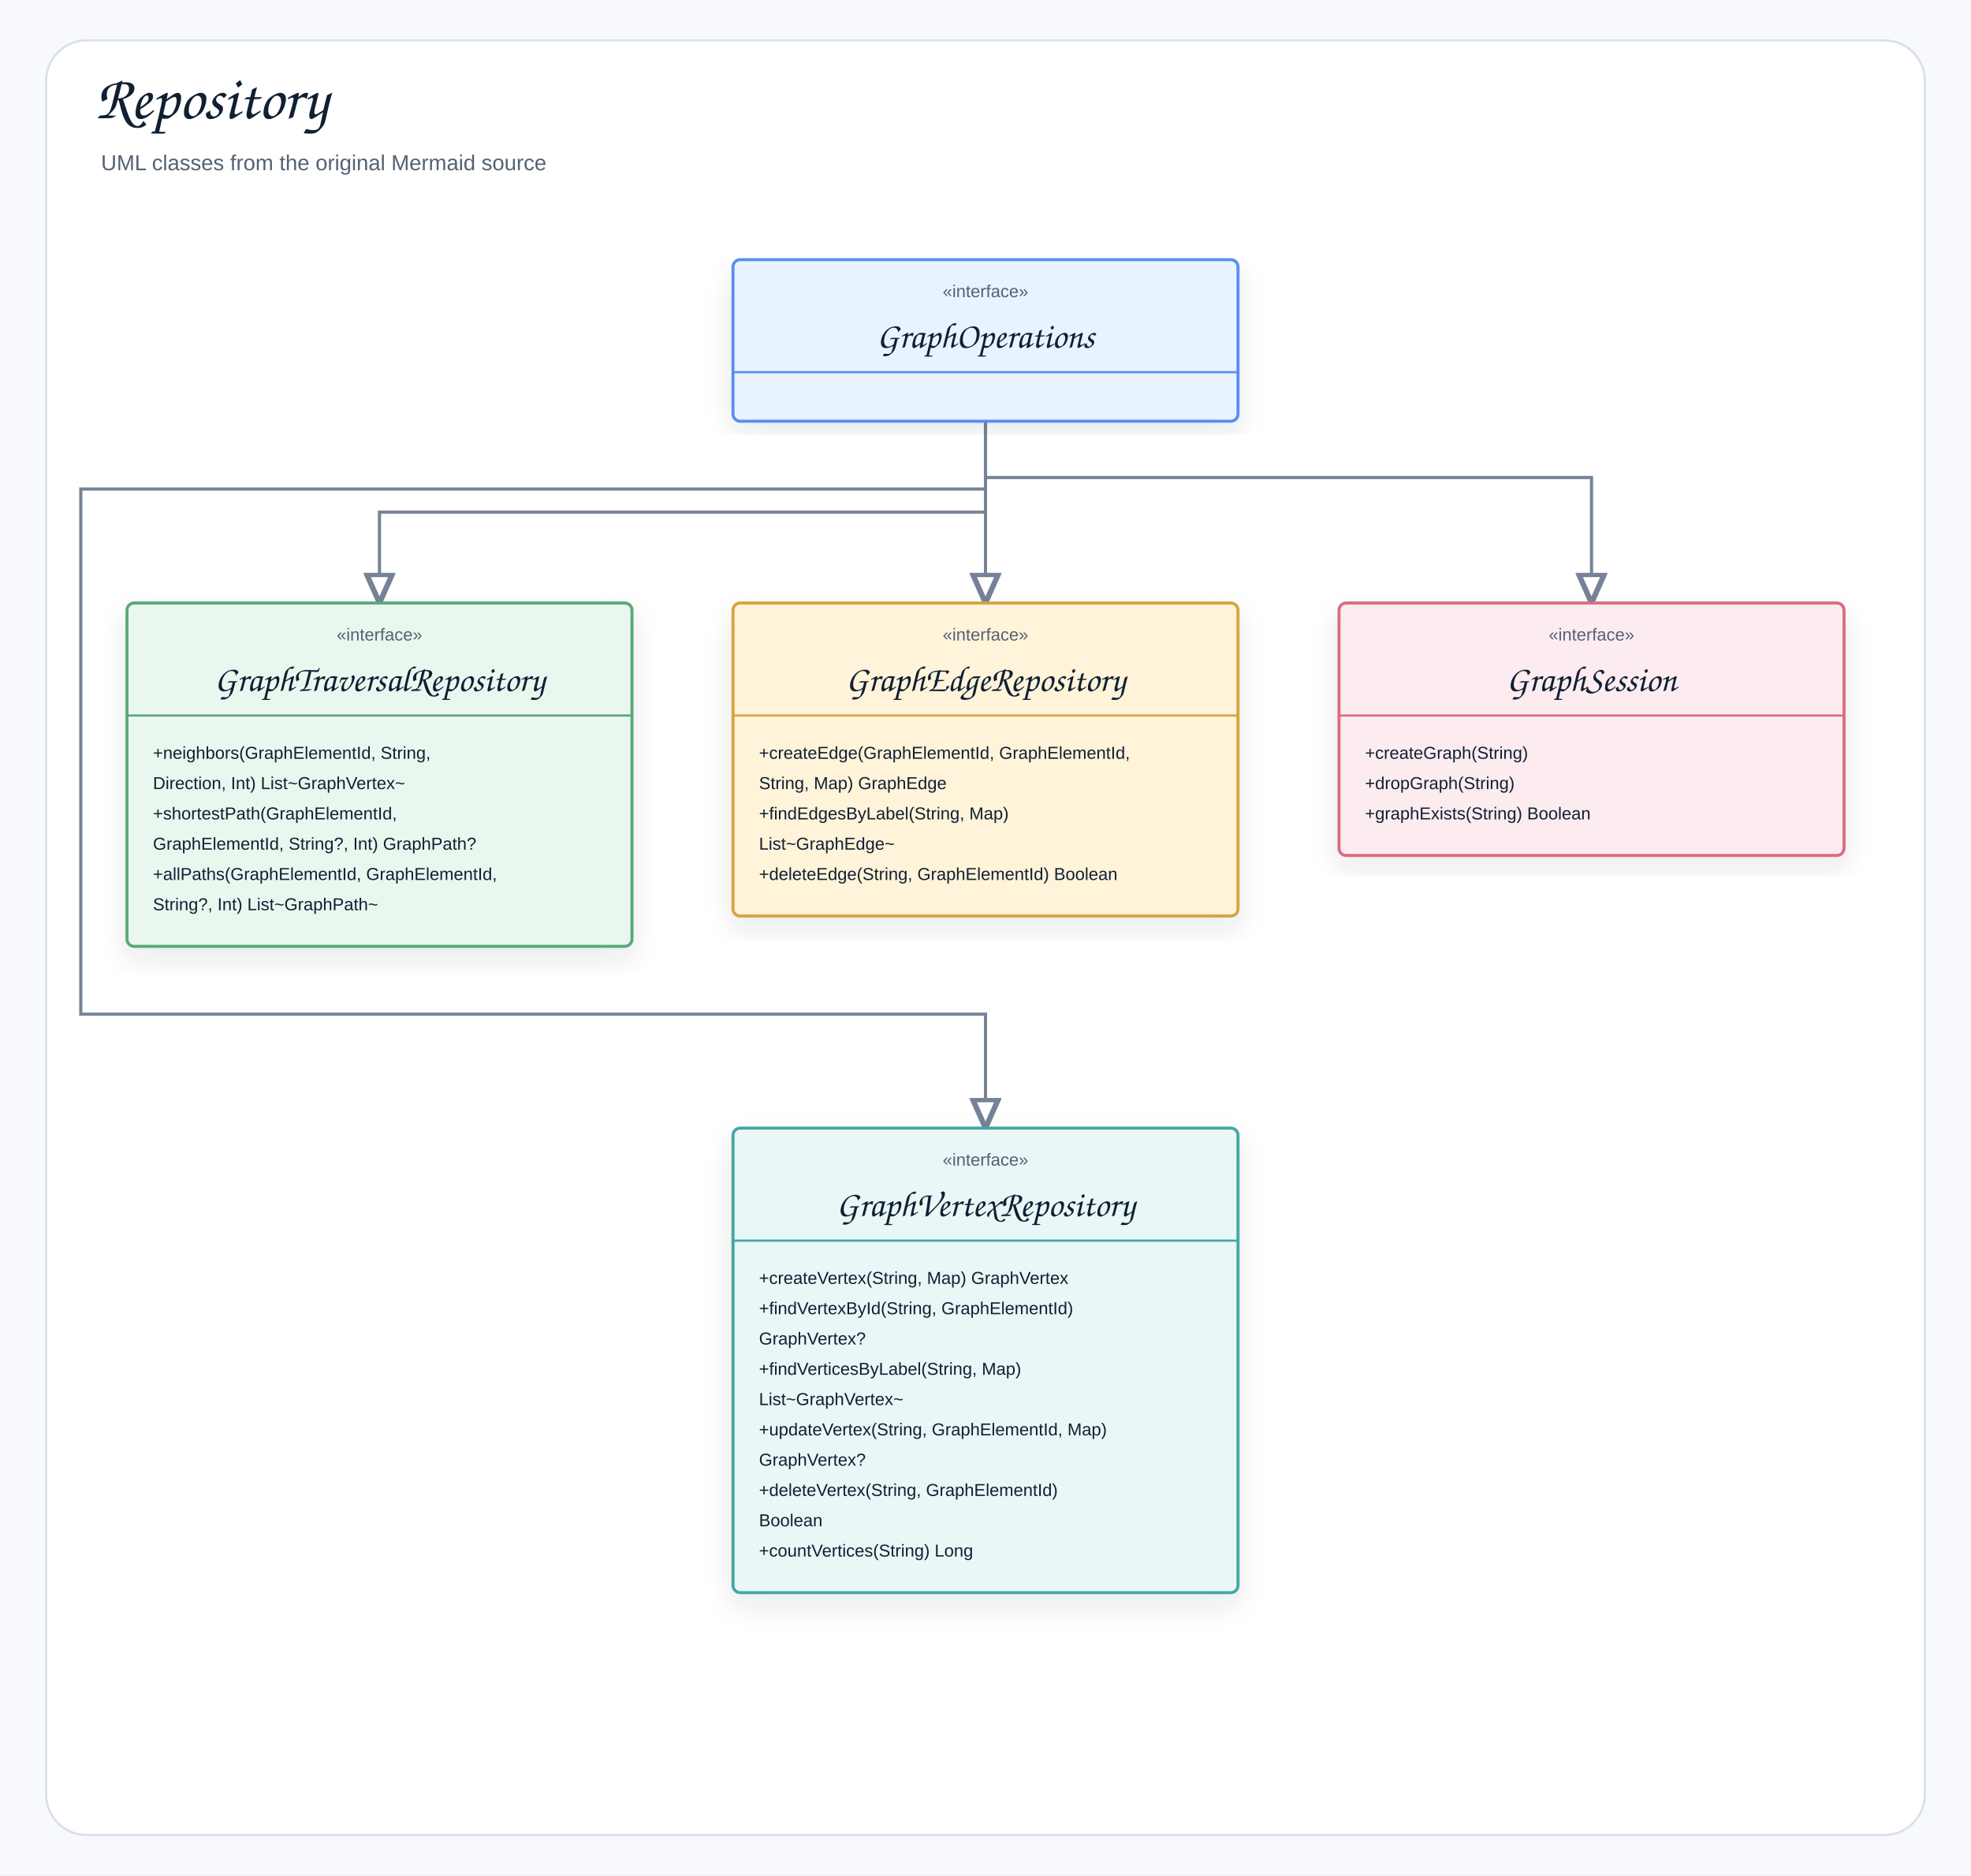
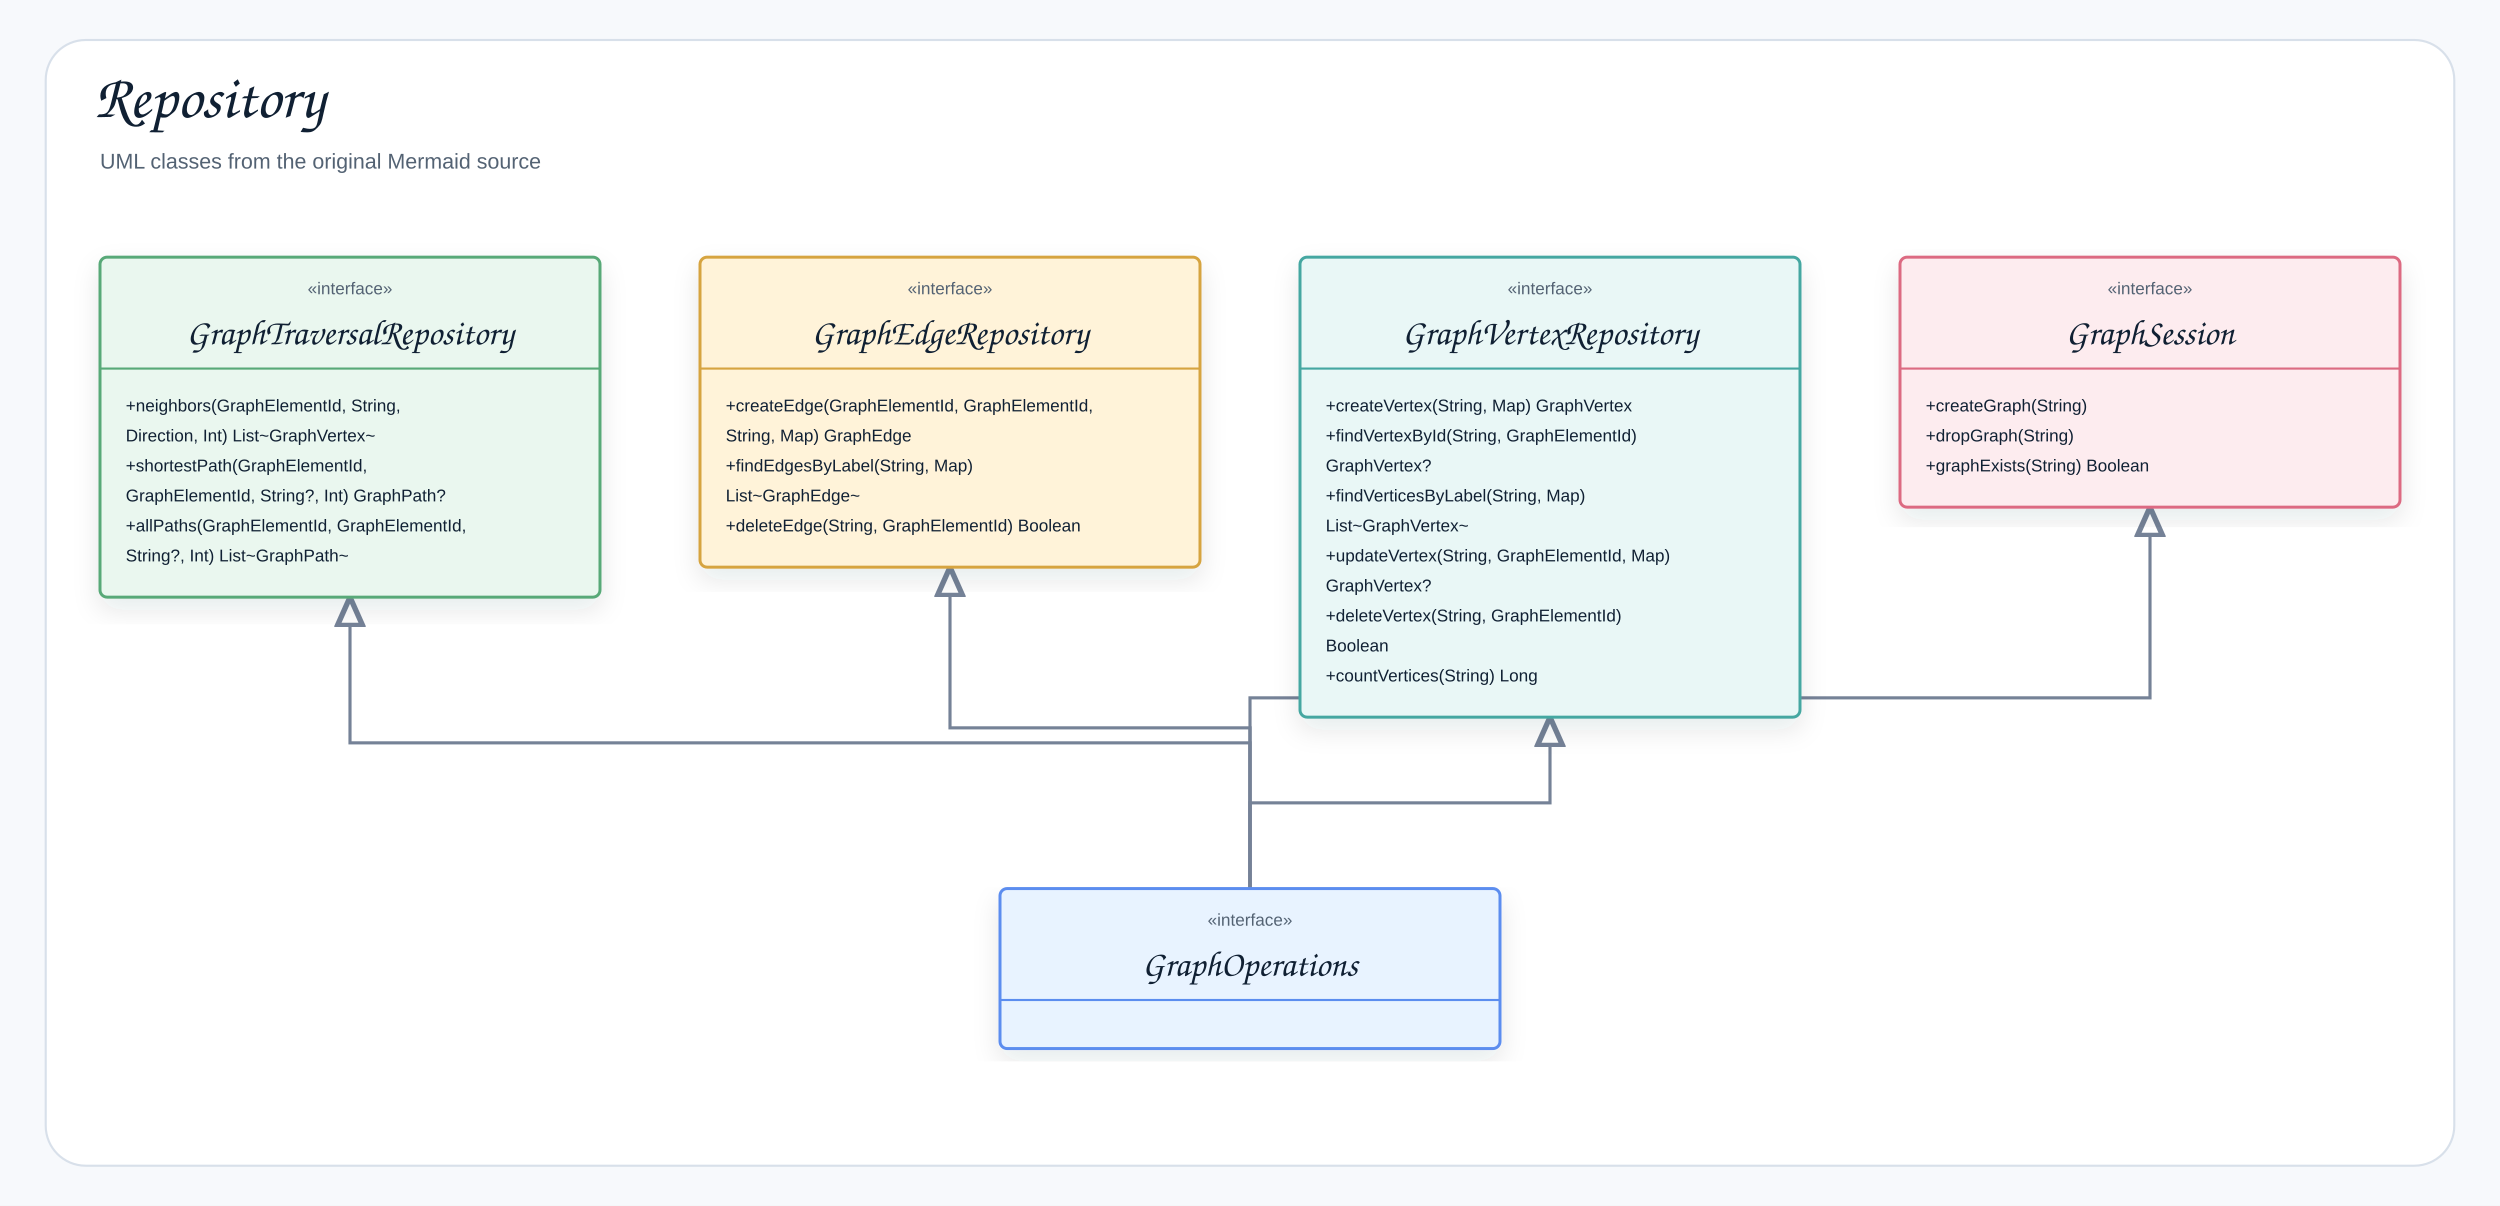
- <svg xmlns="http://www.w3.org/2000/svg" width="1366" height="1300" viewBox="0 0 1366 1300" role="img" aria-label="Repository">
+ <svg xmlns="http://www.w3.org/2000/svg" width="1750" height="844" viewBox="0 0 1750 844" role="img" aria-label="Repository">
  <defs>
    <filter id="shadow" x="-8%" y="-8%" width="116%" height="116%">
      <feDropShadow dx="0" dy="8" stdDeviation="9" flood-color="#1f2937" flood-opacity="0.10" />
    </filter>
    <marker id="openArrow" markerWidth="10" markerHeight="8" refX="8.5" refY="4" orient="auto" markerUnits="strokeWidth">
      <path d="M 1 1 L 8.5 4 L 1 7" fill="none" stroke="#758297" stroke-width="1.7" stroke-linecap="round" stroke-linejoin="round" />
    </marker>
    <marker id="inherit" markerWidth="11" markerHeight="10" refX="9.5" refY="5" orient="auto" markerUnits="strokeWidth">
      <path d="M 0.5 1 L 9.5 5 L 0.5 9 Z" fill="#ffffff" stroke="#758297" stroke-width="1.7" />
    </marker>
    <style>
    .canvas{fill:#f7f9fc}.frame{fill:#fff;stroke:#d8e0ea;stroke-width:1.5}
    .title{font-family:"Architects Daughter","Comic Sans MS","Comic Sans",cursive;font-size:43px;font-weight:400;fill:#102033}
    .subtitle{font-family:"Comic Sans MS","Comic Sans","Comic Neue",Arial,sans-serif;font-size:15px;font-weight:400;fill:#536273}
    .label{font-family:"Architects Daughter","Comic Sans MS","Comic Sans",cursive;font-size:25px;font-weight:400;fill:#102033}
    .smallLabel{font-family:"Architects Daughter","Comic Sans MS","Comic Sans",cursive;font-size:21px;font-weight:400;fill:#102033}
    .mono{font-family:"Comic Sans MS","Comic Sans","Comic Neue",Arial,sans-serif;font-size:12px;font-weight:400;fill:#102033}
    .small{font-family:"Comic Sans MS","Comic Sans","Comic Neue",Arial,sans-serif;font-size:12px;font-weight:400;fill:#536273}
    .strong{font-family:"Comic Sans MS","Comic Sans","Comic Neue",Arial,sans-serif;font-size:13px;font-weight:400;fill:#102033}
    .card{stroke-width:2.1;filter:url(#shadow)}.compartment{stroke-width:1.5;fill:none}
    .line{stroke:#758297;stroke-width:2.1;fill:none;marker-end:url(#openArrow)}
    .plainLine{stroke:#758297;stroke-width:2.1;fill:none}
    .dashed{stroke:#758297;stroke-width:2.1;stroke-dasharray:7 6;fill:none;marker-end:url(#openArrow)}
    .inheritLine{stroke:#758297;stroke-width:2.2;fill:none;marker-end:url(#inherit)}
    .implLine{stroke:#758297;stroke-width:2.2;stroke-dasharray:8 7;fill:none;marker-end:url(#inherit)}
  </style>
  </defs>
-   <rect class="canvas" width="1366" height="1300" />
-   <rect class="frame" x="32" y="28" width="1302" height="1244" rx="28" />
+   <rect class="canvas" width="1750" height="844" />
+   <rect class="frame" x="32" y="28" width="1686" height="788" rx="28" />
  <text class="title" x="66" y="82">Repository</text>
  <text class="subtitle" x="70" y="118">UML classes from the original Mermaid source</text>
-   <path class="inheritLine" d="M683 292 L683 355 L263 355 L263 418" />
-   <path class="inheritLine" d="M683 292 L683 418" />
-   <path class="inheritLine" d="M683 292 L683 339 L56 339 L56 703 L683 703 L683 782" />
-   <path class="inheritLine" d="M683 292 L683 331 L1103 331 L1103 418" />
-   <g transform="translate(508,180)">
+   <path class="inheritLine" d="M875 622 L875 520 L245 520 L245 418" />
+   <path class="inheritLine" d="M875 622 L875 509.5 L665 509.5 L665 397" />
+   <path class="inheritLine" d="M875 622 L875 562 L1085 562 L1085 502" />
+   <path class="inheritLine" d="M875 622 L875 488.5 L1505 488.5 L1505 355" />
+   <g transform="translate(700,622)">
    <rect class="card" x="0" y="0" width="350" height="112" rx="5" fill="#E8F3FF" stroke="#5B8DEF" />
    <line class="compartment" x1="0" y1="78" x2="350" y2="78" stroke="#5B8DEF" />
    <text class="small" x="175" y="26" text-anchor="middle">«interface»</text>
    <text class="label" x="175" y="61" text-anchor="middle">GraphOperations</text>
  </g>
-   <g transform="translate(88,418)">
+   <g transform="translate(70,180)">
    <rect class="card" x="0" y="0" width="350" height="238" rx="5" fill="#EAF7EF" stroke="#58A978" />
    <line class="compartment" x1="0" y1="78" x2="350" y2="78" stroke="#58A978" />
    <text class="small" x="175" y="26" text-anchor="middle">«interface»</text>
    <text class="label" x="175" y="61" text-anchor="middle">GraphTraversalRepository</text>
    <text class="mono" x="18" y="108">+neighbors(GraphElementId, String,</text>
    <text class="mono" x="18" y="129">Direction, Int) List~GraphVertex~</text>
    <text class="mono" x="18" y="150">+shortestPath(GraphElementId,</text>
    <text class="mono" x="18" y="171">GraphElementId, String?, Int) GraphPath?</text>
    <text class="mono" x="18" y="192">+allPaths(GraphElementId, GraphElementId,</text>
    <text class="mono" x="18" y="213">String?, Int) List~GraphPath~</text>
  </g>
-   <g transform="translate(508,418)">
+   <g transform="translate(490,180)">
    <rect class="card" x="0" y="0" width="350" height="217" rx="5" fill="#FFF3D9" stroke="#D6A441" />
    <line class="compartment" x1="0" y1="78" x2="350" y2="78" stroke="#D6A441" />
    <text class="small" x="175" y="26" text-anchor="middle">«interface»</text>
    <text class="label" x="175" y="61" text-anchor="middle">GraphEdgeRepository</text>
    <text class="mono" x="18" y="108">+createEdge(GraphElementId, GraphElementId,</text>
    <text class="mono" x="18" y="129">String, Map) GraphEdge</text>
    <text class="mono" x="18" y="150">+findEdgesByLabel(String, Map)</text>
    <text class="mono" x="18" y="171">List~GraphEdge~</text>
    <text class="mono" x="18" y="192">+deleteEdge(String, GraphElementId) Boolean</text>
  </g>
-   <g transform="translate(928,418)">
+   <g transform="translate(1330,180)">
    <rect class="card" x="0" y="0" width="350" height="175" rx="5" fill="#FDECEF" stroke="#DC6B82" />
    <line class="compartment" x1="0" y1="78" x2="350" y2="78" stroke="#DC6B82" />
    <text class="small" x="175" y="26" text-anchor="middle">«interface»</text>
    <text class="label" x="175" y="61" text-anchor="middle">GraphSession</text>
    <text class="mono" x="18" y="108">+createGraph(String)</text>
    <text class="mono" x="18" y="129">+dropGraph(String)</text>
    <text class="mono" x="18" y="150">+graphExists(String) Boolean</text>
  </g>
-   <g transform="translate(508,782)">
+   <g transform="translate(910,180)">
    <rect class="card" x="0" y="0" width="350" height="322" rx="5" fill="#E9F7F6" stroke="#45A7A1" />
    <line class="compartment" x1="0" y1="78" x2="350" y2="78" stroke="#45A7A1" />
    <text class="small" x="175" y="26" text-anchor="middle">«interface»</text>
    <text class="label" x="175" y="61" text-anchor="middle">GraphVertexRepository</text>
    <text class="mono" x="18" y="108">+createVertex(String, Map) GraphVertex</text>
    <text class="mono" x="18" y="129">+findVertexById(String, GraphElementId)</text>
    <text class="mono" x="18" y="150">GraphVertex?</text>
    <text class="mono" x="18" y="171">+findVerticesByLabel(String, Map)</text>
    <text class="mono" x="18" y="192">List~GraphVertex~</text>
    <text class="mono" x="18" y="213">+updateVertex(String, GraphElementId, Map)</text>
    <text class="mono" x="18" y="234">GraphVertex?</text>
    <text class="mono" x="18" y="255">+deleteVertex(String, GraphElementId)</text>
    <text class="mono" x="18" y="276">Boolean</text>
    <text class="mono" x="18" y="297">+countVertices(String) Long</text>
  </g>
</svg>
